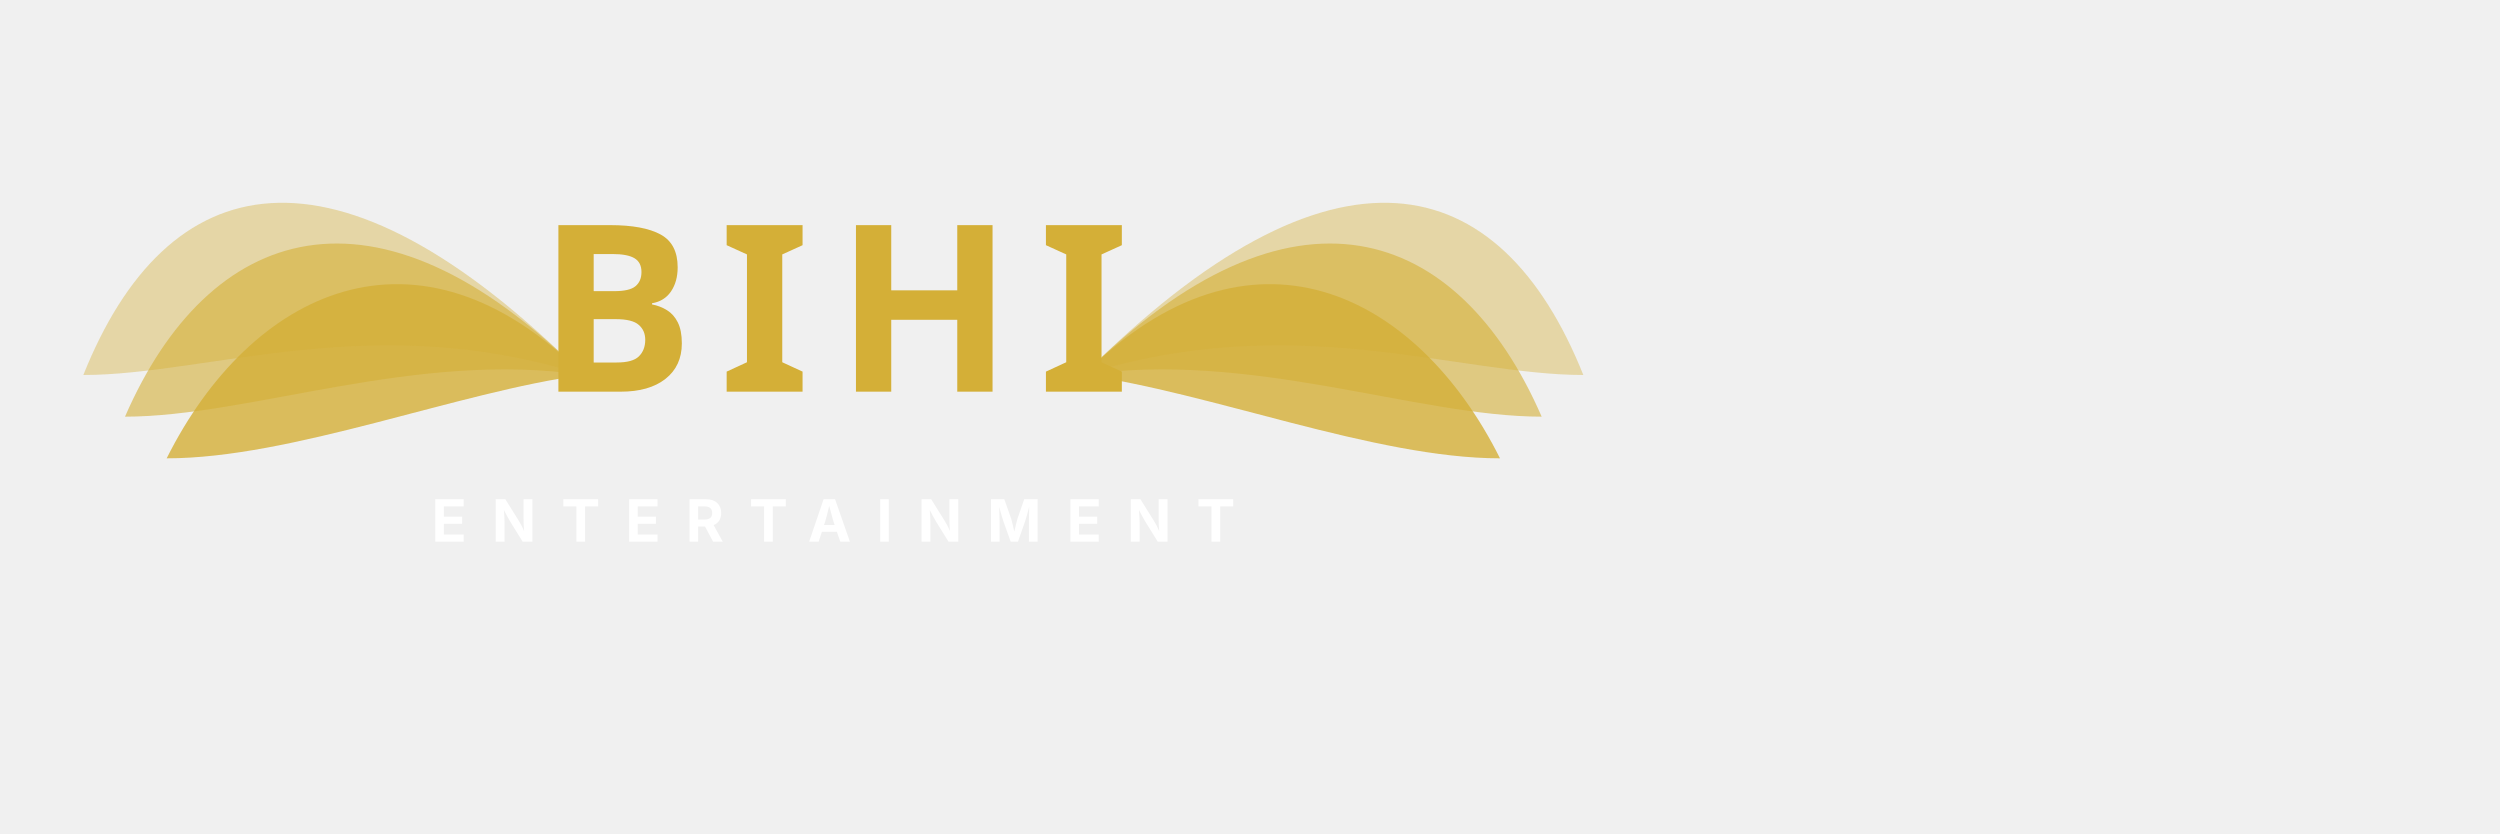
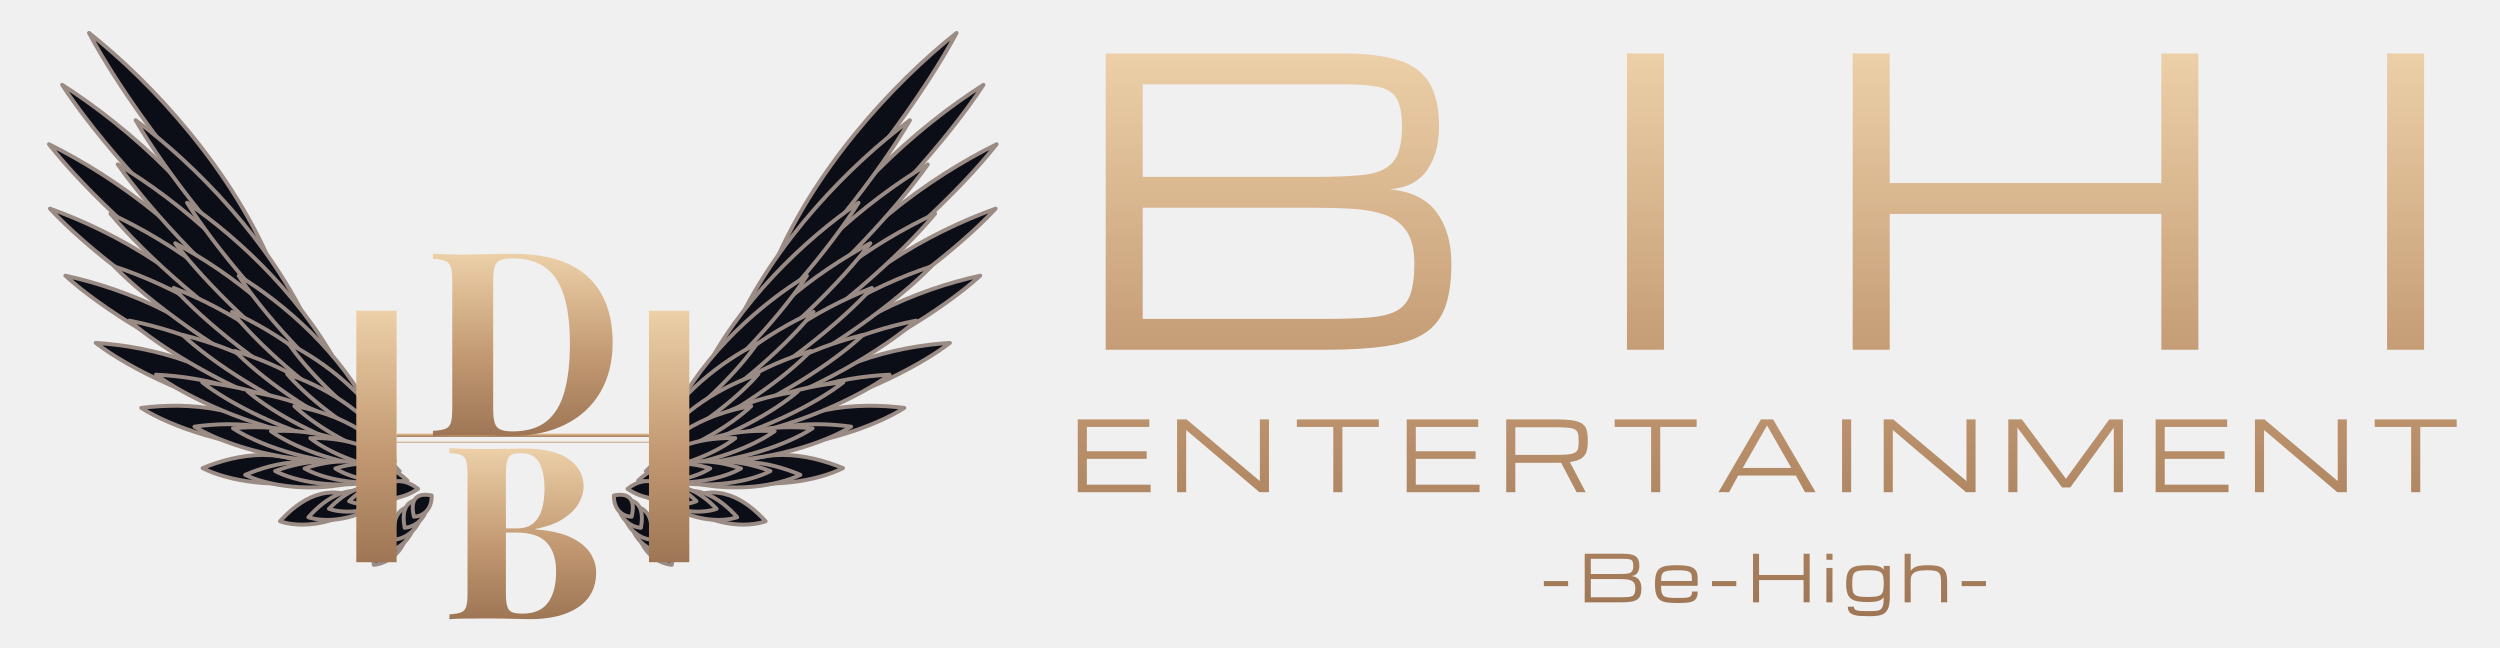
- <svg xmlns="http://www.w3.org/2000/svg" viewBox="0 0 300 100" width="300" height="100">
-   <g transform="translate(10, 5)">
-     <path d="M 60 40 C 40 20, 20 30, 10 50 C 25 50, 45 42, 60 40 Z" fill="#D4AF37" opacity="0.8" />
-     <path d="M 60 40 C 35 15, 15 22, 5 45 C 20 45, 40 37, 60 40 Z" fill="#D4AF37" opacity="0.6" />
-     <path d="M 60 40 C 30 10, 10 15, 0 40 C 15 40, 35 32, 60 40 Z" fill="#D4AF37" opacity="0.4" />
-     <path d="M 120 40 C 140 20, 160 30, 170 50 C 155 50, 135 42, 120 40 Z" fill="#D4AF37" opacity="0.8" />
-     <path d="M 120 40 C 145 15, 165 22, 175 45 C 160 45, 140 37, 120 40 Z" fill="#D4AF37" opacity="0.6" />
-     <path d="M 120 40 C 150 10, 170 15, 180 40 C 165 40, 145 32, 120 40 Z" fill="#D4AF37" opacity="0.4" />
-     <text x="90" y="42" font-family="'Oswald', sans-serif" font-size="28" font-weight="bold" fill="#D4AF37" text-anchor="middle" letter-spacing="3">BIHI</text>
-     <text x="90" y="60" font-family="'Inter', sans-serif" font-size="7" font-weight="bold" fill="#FFFFFF" text-anchor="middle" letter-spacing="3">ENTERTAINMENT</text>
+ <svg xmlns="http://www.w3.org/2000/svg" viewBox="0 0 772 200" width="772" height="200" role="img" aria-labelledby="t">
+   <defs>
+     <linearGradient id="bihi-gold-dark" x1="0" y1="0" x2="0" y2="1">
+       <stop offset="0" stop-color="#ecd0a8" />
+       <stop offset="0.55" stop-color="#c39a73" />
+       <stop offset="1" stop-color="#9e7655" />
+     </linearGradient>
+   </defs>
+   <g transform="translate(-40.16 -2.82) scale(0.2706)">
+     <g>
+       <g fill="#0b0d17" stroke="#9a8b85" stroke-width="4.5" stroke-linejoin="round">
+         <path d="M 462.0 322.0 C 415.1 205.0 321.8 104.9 250.0 48.0 C 282.8 110.2 362.2 224.0 462.0 322.0 Z" />
+         <path d="M 447.6 349.8 C 392.8 241.3 294.3 154.9 219.3 107.2 C 256.2 164.0 342.5 265.8 447.6 349.8 Z" />
+         <path d="M 440.5 381.7 C 380.6 283.4 280.1 212.4 204.3 175.0 C 243.6 225.4 333.5 313.3 440.5 381.7 Z" />
+         <path d="M 441.0 416.2 C 378.6 329.4 279.5 275.0 205.4 248.5 C 245.5 291.9 335.8 364.6 441.0 416.2 Z" />
+         <path d="M 449.3 452.2 C 387.0 377.6 292.9 340.3 223.0 325.0 C 262.3 361.0 349.5 417.9 449.3 452.2 Z" />
+         <path d="M 465.6 488.3 C 406.0 426.1 320.6 405.8 257.6 401.7 C 294.5 430.2 375.1 471.2 465.6 488.3 Z" />
+         <path d="M 490.0 523.1 C 435.6 473.2 362.8 469.3 309.6 475.9 C 342.6 497.0 413.1 522.6 490.0 523.1 Z" />
+         <path d="M 522.9 555.4 C 475.3 517.2 419.4 528.4 379.6 544.6 C 407.3 558.8 464.1 570.0 522.9 555.4 Z" />
+         <path d="M 564.4 583.9 C 523.2 557.7 489.7 581.4 467.9 605.3 C 489.8 612.8 529.9 611.0 564.4 583.9 Z" />
+         <path d="M 614.8 607.3 C 574.3 601.9 571.1 630.9 575.0 655.0 C 592.2 653.2 613.4 638.5 614.8 607.3 Z" />
+         <path d="M 504.5 389.9 C 457.8 285.4 370.2 197.4 303.2 147.6 C 335.2 203.0 411.0 303.9 504.5 389.9 Z" />
+         <path d="M 495.9 411.0 C 443.1 314.6 351.9 239.2 282.8 198.0 C 317.8 248.2 398.7 337.8 495.9 411.0 Z" />
+         <path d="M 492.5 434.6 C 435.8 347.7 343.7 286.3 274.5 254.3 C 311.2 298.7 394.5 375.6 492.5 434.6 Z" />
+         <path d="M 494.3 459.9 C 436.1 383.4 346.0 336.7 278.8 314.4 C 315.8 352.5 398.6 415.8 494.3 459.9 Z" />
+         <path d="M 501.5 485.9 C 444.1 420.3 359.0 388.7 296.0 376.3 C 332.0 407.8 411.3 457.0 501.5 485.9 Z" />
+         <path d="M 514.2 511.7 C 459.7 457.2 382.9 440.6 326.4 438.0 C 360.0 462.8 432.9 498.0 514.2 511.7 Z" />
+         <path d="M 532.7 536.6 C 483.1 492.9 417.8 490.7 370.3 497.3 C 400.3 515.7 463.7 537.4 532.7 536.6 Z" />
+         <path d="M 557.0 559.7 C 513.7 526.3 463.7 537.2 428.2 552.3 C 453.3 564.5 504.5 573.6 557.0 559.7 Z" />
+         <path d="M 587.2 580.0 C 549.6 557.2 519.7 579.0 500.3 600.7 C 520.2 607.1 556.4 604.8 587.2 580.0 Z" />
+         <path d="M 623.6 596.7 C 587.1 592.3 583.8 618.8 587.0 640.6 C 602.6 638.7 622.0 625.1 623.6 596.7 Z" />
+         <path d="M 542.4 444.3 C 499.7 355.2 421.5 282.4 361.9 241.8 C 390.9 288.6 459.0 373.3 542.4 444.3 Z" />
+         <path d="M 537.4 461.6 C 489.8 380.6 409.3 320.3 348.4 288.0 C 379.7 329.8 451.6 403.3 537.4 461.6 Z" />
+         <path d="M 536.7 480.6 C 486.5 409.1 406.5 362.3 346.6 339.0 C 378.9 375.0 451.6 436.1 536.7 480.6 Z" />
+         <path d="M 540.4 500.6 C 490.0 439.2 413.6 406.6 356.7 392.6 C 388.6 422.5 459.3 470.4 540.4 500.6 Z" />
+         <path d="M 548.8 520.8 C 500.4 469.8 430.7 451.4 379.2 446.7 C 409.2 470.3 474.9 505.0 548.8 520.8 Z" />
+         <path d="M 561.9 540.4 C 517.6 499.6 457.9 495.0 414.3 499.2 C 441.2 516.7 498.8 538.5 561.9 540.4 Z" />
+         <path d="M 579.9 558.7 C 541.2 527.7 495.2 535.7 462.4 548.0 C 485.0 559.7 531.5 569.4 579.9 558.7 Z" />
+         <path d="M 602.9 574.7 C 569.7 553.6 542.0 572.2 523.8 591.1 C 541.6 597.2 574.3 596.0 602.9 574.7 Z" />
+         <path d="M 631.0 587.9 C 598.7 583.7 596.0 607.0 599.0 626.2 C 612.8 624.7 629.7 612.8 631.0 587.9 Z" />
+         <path d="M 573.4 484.8 C 537.5 412.2 471.3 355.8 420.8 325.1 C 445.2 362.9 502.7 430.1 573.4 484.8 Z" />
+         <path d="M 570.8 498.6 C 531.2 433.7 464.0 389.2 413.2 366.3 C 439.3 399.3 499.2 455.9 570.8 498.6 Z" />
+         <path d="M 571.9 513.5 C 530.9 457.4 465.5 425.5 416.5 411.0 C 443.0 438.6 502.5 483.7 571.9 513.5 Z" />
+         <path d="M 576.9 528.9 C 536.6 482.1 476.2 463.2 431.2 457.2 C 456.6 479.1 512.7 512.2 576.9 528.9 Z" />
+         <path d="M 585.7 544.1 C 548.3 506.5 496.0 500.2 457.6 502.5 C 480.6 518.9 530.3 540.1 585.7 544.1 Z" />
+         <path d="M 598.5 558.3 C 565.8 529.6 525.2 535.1 496.0 545.0 C 515.4 556.1 555.8 566.2 598.5 558.3 Z" />
+         <path d="M 615.5 570.8 C 587.4 551.0 563.0 566.4 546.8 582.4 C 561.9 588.5 590.2 588.6 615.5 570.8 Z" />
+         <path d="M 636.7 580.9 C 608.8 576.6 607.1 596.2 610.2 612.7 C 622.1 611.8 636.4 602.2 636.7 580.9 Z" />
+         <path d="M 596.9 514.9 C 569.1 460.8 517.3 422.5 477.7 402.5 C 496.6 430.2 541.5 478.1 596.9 514.9 Z" />
+         <path d="M 596.4 525.6 C 566.3 478.3 515.0 450.3 476.1 437.2 C 496.0 460.6 541.7 499.2 596.4 525.6 Z" />
+         <path d="M 598.9 536.9 C 568.6 497.0 520.4 479.8 484.3 473.8 C 503.8 492.6 547.7 521.4 598.9 536.9 Z" />
+         <path d="M 604.5 548.2 C 575.9 515.9 533.7 509.4 502.5 510.4 C 520.5 524.7 559.9 543.6 604.5 548.2 Z" />
+         <path d="M 613.4 558.9 C 587.9 534.0 555.0 537.5 531.1 545.0 C 546.4 554.8 578.6 564.3 613.4 558.9 Z" />
+         <path d="M 625.5 568.3 C 603.5 550.7 583.7 562.7 570.4 575.6 C 582.4 581.2 604.9 582.3 625.5 568.3 Z" />
+         <path d="M 641.0 575.8 C 618.3 571.3 617.6 586.9 620.8 600.1 C 630.3 599.8 641.5 592.7 641.0 575.8 Z" />
+       </g>
+     </g>
+     <g transform="translate(1490 0) scale(-1 1)">
+       <g fill="#0b0d17" stroke="#9a8b85" stroke-width="4.5" stroke-linejoin="round">
+         <path d="M 462.0 322.0 C 415.1 205.0 321.8 104.9 250.0 48.0 C 282.8 110.2 362.2 224.0 462.0 322.0 Z" />
+         <path d="M 447.6 349.8 C 392.8 241.3 294.3 154.9 219.3 107.2 C 256.2 164.0 342.5 265.8 447.6 349.8 Z" />
+         <path d="M 440.5 381.7 C 380.6 283.4 280.1 212.4 204.3 175.0 C 243.6 225.4 333.5 313.3 440.5 381.7 Z" />
+         <path d="M 441.0 416.2 C 378.6 329.4 279.5 275.0 205.4 248.5 C 245.5 291.9 335.8 364.6 441.0 416.2 Z" />
+         <path d="M 449.3 452.2 C 387.0 377.6 292.9 340.3 223.0 325.0 C 262.3 361.0 349.5 417.9 449.3 452.2 Z" />
+         <path d="M 465.6 488.3 C 406.0 426.1 320.6 405.8 257.6 401.7 C 294.5 430.2 375.1 471.2 465.6 488.3 Z" />
+         <path d="M 490.0 523.1 C 435.6 473.2 362.8 469.3 309.6 475.9 C 342.6 497.0 413.1 522.6 490.0 523.1 Z" />
+         <path d="M 522.9 555.4 C 475.3 517.2 419.4 528.4 379.6 544.6 C 407.3 558.8 464.1 570.0 522.9 555.4 Z" />
+         <path d="M 564.4 583.9 C 523.2 557.7 489.7 581.4 467.9 605.3 C 489.8 612.8 529.9 611.0 564.4 583.9 Z" />
+         <path d="M 614.8 607.3 C 574.3 601.9 571.1 630.9 575.0 655.0 C 592.2 653.2 613.4 638.5 614.8 607.3 Z" />
+         <path d="M 504.5 389.9 C 457.8 285.4 370.2 197.4 303.2 147.6 C 335.2 203.0 411.0 303.9 504.5 389.9 Z" />
+         <path d="M 495.9 411.0 C 443.1 314.6 351.9 239.2 282.8 198.0 C 317.8 248.2 398.7 337.8 495.9 411.0 Z" />
+         <path d="M 492.5 434.6 C 435.8 347.7 343.7 286.3 274.5 254.3 C 311.2 298.7 394.5 375.6 492.5 434.6 Z" />
+         <path d="M 494.3 459.9 C 436.1 383.4 346.0 336.7 278.8 314.4 C 315.8 352.5 398.6 415.8 494.3 459.9 Z" />
+         <path d="M 501.5 485.9 C 444.1 420.3 359.0 388.7 296.0 376.3 C 332.0 407.8 411.3 457.0 501.5 485.9 Z" />
+         <path d="M 514.2 511.7 C 459.7 457.2 382.9 440.6 326.4 438.0 C 360.0 462.8 432.9 498.0 514.2 511.7 Z" />
+         <path d="M 532.7 536.6 C 483.1 492.9 417.8 490.7 370.3 497.3 C 400.3 515.7 463.7 537.4 532.7 536.6 Z" />
+         <path d="M 557.0 559.7 C 513.7 526.3 463.7 537.2 428.2 552.3 C 453.3 564.5 504.5 573.6 557.0 559.7 Z" />
+         <path d="M 587.2 580.0 C 549.6 557.2 519.7 579.0 500.3 600.7 C 520.2 607.1 556.4 604.8 587.2 580.0 Z" />
+         <path d="M 623.6 596.7 C 587.1 592.3 583.8 618.8 587.0 640.6 C 602.6 638.7 622.0 625.1 623.6 596.7 Z" />
+         <path d="M 542.4 444.3 C 499.7 355.2 421.5 282.4 361.9 241.8 C 390.9 288.6 459.0 373.3 542.4 444.3 Z" />
+         <path d="M 537.4 461.6 C 489.8 380.6 409.3 320.3 348.4 288.0 C 379.7 329.8 451.6 403.3 537.4 461.6 Z" />
+         <path d="M 536.7 480.6 C 486.5 409.1 406.5 362.3 346.6 339.0 C 378.9 375.0 451.6 436.1 536.7 480.6 Z" />
+         <path d="M 540.4 500.6 C 490.0 439.2 413.6 406.6 356.7 392.6 C 388.6 422.5 459.3 470.4 540.4 500.6 Z" />
+         <path d="M 548.8 520.8 C 500.4 469.8 430.7 451.4 379.2 446.7 C 409.2 470.3 474.9 505.0 548.8 520.8 Z" />
+         <path d="M 561.9 540.4 C 517.6 499.6 457.9 495.0 414.3 499.2 C 441.2 516.7 498.8 538.5 561.9 540.4 Z" />
+         <path d="M 579.9 558.7 C 541.2 527.7 495.2 535.7 462.4 548.0 C 485.0 559.7 531.5 569.4 579.9 558.7 Z" />
+         <path d="M 602.9 574.7 C 569.7 553.6 542.0 572.2 523.8 591.1 C 541.6 597.2 574.3 596.0 602.9 574.7 Z" />
+         <path d="M 631.0 587.9 C 598.7 583.7 596.0 607.0 599.0 626.2 C 612.8 624.7 629.7 612.8 631.0 587.9 Z" />
+         <path d="M 573.4 484.8 C 537.5 412.2 471.3 355.8 420.8 325.1 C 445.2 362.9 502.7 430.1 573.4 484.8 Z" />
+         <path d="M 570.8 498.6 C 531.2 433.7 464.0 389.2 413.2 366.3 C 439.3 399.3 499.2 455.9 570.8 498.6 Z" />
+         <path d="M 571.9 513.5 C 530.9 457.4 465.5 425.5 416.5 411.0 C 443.0 438.6 502.5 483.7 571.9 513.5 Z" />
+         <path d="M 576.9 528.9 C 536.6 482.1 476.2 463.2 431.2 457.2 C 456.6 479.1 512.7 512.2 576.9 528.9 Z" />
+         <path d="M 585.7 544.1 C 548.3 506.5 496.0 500.2 457.6 502.5 C 480.6 518.9 530.3 540.1 585.7 544.1 Z" />
+         <path d="M 598.5 558.3 C 565.8 529.6 525.2 535.1 496.0 545.0 C 515.4 556.1 555.8 566.2 598.5 558.3 Z" />
+         <path d="M 615.5 570.8 C 587.4 551.0 563.0 566.4 546.8 582.4 C 561.9 588.5 590.2 588.6 615.5 570.8 Z" />
+         <path d="M 636.7 580.9 C 608.8 576.6 607.1 596.2 610.2 612.7 C 622.1 611.8 636.4 602.2 636.7 580.9 Z" />
+         <path d="M 596.9 514.9 C 569.1 460.8 517.3 422.5 477.7 402.5 C 496.6 430.2 541.5 478.1 596.9 514.9 Z" />
+         <path d="M 596.4 525.6 C 566.3 478.3 515.0 450.3 476.1 437.2 C 496.0 460.6 541.7 499.2 596.4 525.6 Z" />
+         <path d="M 598.9 536.9 C 568.6 497.0 520.4 479.8 484.3 473.8 C 503.8 492.6 547.7 521.4 598.9 536.9 Z" />
+         <path d="M 604.5 548.2 C 575.9 515.9 533.7 509.4 502.5 510.4 C 520.5 524.7 559.9 543.6 604.5 548.2 Z" />
+         <path d="M 613.4 558.9 C 587.9 534.0 555.0 537.5 531.1 545.0 C 546.4 554.8 578.6 564.3 613.4 558.9 Z" />
+         <path d="M 625.5 568.3 C 603.5 550.7 583.7 562.7 570.4 575.6 C 582.4 581.2 604.9 582.3 625.5 568.3 Z" />
+         <path d="M 641.0 575.8 C 618.3 571.3 617.6 586.9 620.8 600.1 C 630.3 599.8 641.5 592.7 641.0 575.8 Z" />
+       </g>
+     </g>
+     <g>
+       <rect x="555" y="365" width="46" height="287" fill="url(#bihi-gold-dark)" />
+       <rect x="889" y="365" width="46" height="287" fill="url(#bihi-gold-dark)" />
+       <rect x="601" y="505" width="288" height="4" fill="url(#bihi-gold-dark)" />
+       <rect x="601" y="514" width="288" height="1.6" fill="url(#bihi-gold-dark)" opacity="0.7" />
+       <path fill="url(#bihi-gold-dark)" d="M733.249 300.0Q791.124 300.0 819.328 326.294Q847.531 352.588 847.531 401.65Q847.531 433.672 833.723 457.616Q819.915 481.559 793.621 494.78Q767.328 508.0 730.605 508.0Q725.904 508.0 718.266 507.706Q710.627 507.412 702.401 507.266Q694.175 507.119 687.712 507.119Q674.785 507.119 662.299 507.266Q649.814 507.412 642.469 508.0V502.124Q651.87 501.537 656.571 499.774Q661.271 498.011 662.887 492.723Q664.503 487.435 664.503 476.859V331.141Q664.503 320.271 662.887 315.13Q661.271 309.989 656.424 308.079Q651.576 306.169 642.469 305.876V300.0Q649.814 300.294 662.299 300.734Q674.785 301.175 687.124 300.881Q697.701 300.588 711.068 300.294Q724.435 300.0 733.249 300.0ZM732.955 305.288Q719.441 305.288 715.328 310.282Q711.215 315.277 711.215 330.554V477.446Q711.215 492.723 715.475 497.718Q719.734 502.712 733.249 502.712Q757.927 502.712 772.175 491.107Q786.424 479.503 792.593 457.175Q798.763 434.847 798.763 402.825Q798.763 369.921 792.153 348.328Q785.542 326.734 771.147 316.011Q756.751 305.288 732.955 305.288Z" />
+       <path fill="url(#bihi-gold-dark)" d="M661.271 522.0Q668.432 522.275 680.0 522.551Q691.568 522.826 703.136 522.826Q716.356 522.826 728.75 522.551Q741.144 522.275 746.377 522.275Q780.53 522.275 797.468 534.394Q814.407 546.513 814.407 565.517Q814.407 575.157 808.623 585.072Q802.839 594.987 790.72 602.699Q778.602 610.411 759.322 613.992V614.542Q785.212 616.47 800.36 623.907Q815.508 631.343 822.119 641.809Q828.729 652.275 828.729 663.568Q828.729 680.919 819.64 692.763Q810.551 704.606 793.475 710.803Q776.398 717.0 752.712 717.0Q746.102 717.0 733.708 716.587Q721.314 716.174 703.686 716.174Q691.568 716.174 680.0 716.311Q668.432 716.449 661.271 717.0V711.492Q670.085 710.941 674.492 709.288Q678.898 707.636 680.413 702.678Q681.928 697.72 681.928 687.805V551.195Q681.928 541.004 680.413 536.184Q678.898 531.364 674.354 529.574Q669.809 527.784 661.271 527.508ZM725.72 618.123V687.805Q725.72 697.445 727.235 702.403Q728.75 707.36 732.744 709.013Q736.737 710.665 744.725 710.665Q764.555 710.665 773.782 698.133Q783.008 685.602 783.008 662.466Q783.008 641.258 772.405 629.691Q761.801 618.123 737.288 618.123ZM742.797 527.508Q732.055 527.508 728.888 532.191Q725.72 536.873 725.72 551.195V613.441H737.564Q750.508 613.441 757.394 607.244Q764.28 601.047 767.034 590.718Q769.788 580.39 769.788 568.547Q769.788 548.165 763.453 537.837Q757.119 527.508 742.797 527.508Z" />
+     </g>
  </g>
+   <path fill="url(#bihi-gold-dark)" d="M341.438 108.0V16.5H414.352Q424.717 16.5 431.359 18.436Q438.001 20.372 441.188 25.287Q444.375 30.201 444.375 39.196Q444.375 47.298 440.622 52.6Q436.869 57.901 429.125 58.438Q439.252 59.45 443.72 65.675Q448.188 71.9 448.188 81.312Q448.188 89.474 446.311 94.716Q444.435 99.958 440.026 102.847Q435.618 105.736 428.083 106.868Q420.547 108.0 409.288 108.0ZM352.875 54.625H406.19Q415.424 54.625 421.321 53.97Q427.219 53.314 430.078 50.098Q432.938 46.881 432.938 39.196Q432.938 33.18 431.24 30.38Q429.542 27.58 425.491 26.806Q421.44 26.031 414.352 26.031H352.875ZM352.875 98.469H409.288Q417.449 98.469 422.781 98.052Q428.112 97.635 431.18 96.026Q434.248 94.418 435.499 90.933Q436.75 87.448 436.75 81.312Q436.75 74.998 434.397 71.483Q432.044 67.969 427.844 66.42Q423.645 64.871 418.104 64.514Q412.564 64.156 406.19 64.156H352.875ZM502.404 108.0V16.5H513.841V108.0ZM572.108 108.0V16.5H583.546V56.531H667.421V16.5H678.858V108.0H667.421V66.062H583.546V108.0ZM737.125 108.0V16.5H748.563V108.0Z M332.812 152.0V129.5H354.902V131.844H335.625V139.344H354.097V141.688H335.625V149.656H355.312V152.0ZM363.482 152.0V129.5H366.412L389.014 148.528H389.044V129.5H391.856V152.0H388.927L366.324 132.811H366.295V152.0ZM411.715 152.0V131.844H400.465V129.5H425.778V131.844H414.528V152.0ZM434.387 152.0V129.5H456.477V131.844H437.2V139.344H455.671V141.688H437.2V149.656H456.887V152.0ZM465.116 129.5H480.174Q483.47 129.5 485.484 129.793Q487.498 130.086 488.538 130.804Q489.578 131.521 489.945 132.767Q490.311 134.012 490.311 135.916V136.502Q490.311 138.26 489.893 139.527Q489.476 140.794 488.289 141.578Q487.103 142.361 484.774 142.684L489.666 152.0H486.854L482.064 142.889Q481.771 142.903 481.456 142.903Q481.141 142.903 480.804 142.903H467.928V152.0H465.116ZM467.928 140.472H480.365Q482.869 140.472 484.312 140.303Q485.755 140.135 486.436 139.71Q487.118 139.285 487.308 138.509Q487.498 137.732 487.498 136.502V135.916Q487.498 134.524 487.235 133.719Q486.971 132.913 486.18 132.532Q485.389 132.151 483.822 132.042Q482.254 131.932 479.632 131.932H467.928ZM509.862 152.0V131.844H498.612V129.5H523.925V131.844H512.675V152.0ZM530.659 152.0 543.784 129.5H547.534L560.659 152.0H557.378L554.565 146.844H536.753L533.94 152.0ZM538.159 144.5H553.159L545.659 131.375ZM568.829 152.0V129.5H571.641V152.0ZM581.686 152.0V129.5H584.616L607.218 148.528H607.248V129.5H610.06V152.0H607.131L584.528 132.811H584.499V152.0ZM620.164 152.0V129.5H624.353L637.961 147.854L651.365 129.5H655.554V152.0H652.742V132.049L639.309 150.521H636.76L622.976 132.049V152.0ZM665.658 152.0V129.5H687.747V131.844H668.47V139.344H686.942V141.688H668.47V149.656H688.158V152.0ZM696.327 152.0V129.5H699.257L721.86 148.528H721.889V129.5H724.701V152.0H721.772L699.169 132.811H699.14V152.0ZM744.561 152.0V131.844H733.311V129.5H758.623V131.844H747.373V152.0Z M476.736 181.0V179.438H484.236V181.0ZM489.361 186.0V171.0H501.314Q503.014 171.0 504.103 171.317Q505.191 171.635 505.714 172.44Q506.236 173.246 506.236 174.721Q506.236 176.049 505.621 176.918Q505.006 177.787 503.736 177.875Q505.396 178.041 506.129 179.062Q506.861 180.082 506.861 181.625Q506.861 182.963 506.554 183.822Q506.246 184.682 505.523 185.155Q504.801 185.629 503.565 185.814Q502.33 186.0 500.484 186.0ZM491.236 177.25H499.977Q501.49 177.25 502.457 177.143Q503.424 177.035 503.893 176.508Q504.361 175.98 504.361 174.721Q504.361 173.734 504.083 173.275Q503.805 172.816 503.141 172.689Q502.477 172.562 501.314 172.562H491.236ZM491.236 184.438H500.484Q501.822 184.438 502.696 184.369Q503.57 184.301 504.073 184.037Q504.576 183.773 504.781 183.202Q504.986 182.631 504.986 181.625Q504.986 180.59 504.601 180.014Q504.215 179.438 503.526 179.184Q502.838 178.93 501.93 178.871Q501.021 178.812 499.977 178.812H491.236ZM524.242 182.66Q524.242 183.92 523.866 184.643Q523.49 185.365 522.719 185.697Q521.947 186.029 520.751 186.122Q519.555 186.215 517.904 186.215Q516.02 186.215 514.706 186.024Q513.393 185.834 512.587 185.243Q511.781 184.652 511.415 183.471Q511.049 182.289 511.049 180.316Q511.049 178.402 511.405 177.25Q511.762 176.098 512.562 175.512Q513.363 174.926 514.667 174.73Q515.971 174.535 517.855 174.535Q520.014 174.535 521.43 174.838Q522.846 175.141 523.544 175.99Q524.242 176.84 524.242 178.48V180.893H512.934Q512.943 182.143 513.109 182.895Q513.275 183.646 513.773 184.027Q514.271 184.408 515.263 184.53Q516.254 184.652 517.904 184.652Q519.389 184.652 520.302 184.594Q521.215 184.535 521.688 184.335Q522.162 184.135 522.328 183.734Q522.494 183.334 522.494 182.66ZM517.855 176.098Q516.264 176.098 515.292 176.215Q514.32 176.332 513.812 176.669Q513.305 177.006 513.124 177.67Q512.943 178.334 512.934 179.418H522.445V178.48Q522.445 177.777 522.284 177.313Q522.123 176.85 521.654 176.581Q521.186 176.312 520.272 176.205Q519.359 176.098 517.855 176.098ZM528.664 181.0V179.438H536.164V181.0ZM541.328 186.0V171.0H543.203V177.562H556.953V171.0H558.828V186.0H556.953V179.125H543.203V186.0ZM563.992 186.0V175.375H565.867V186.0ZM563.992 172.875V171.0H565.867V172.875ZM577.271 190.287Q575.777 190.287 574.552 190.214Q573.326 190.141 572.447 189.862Q571.568 189.584 571.09 188.983Q570.611 188.383 570.611 187.338H572.486Q572.486 188.021 573.019 188.314Q573.551 188.607 574.615 188.666Q575.68 188.725 577.271 188.725Q578.453 188.725 579.293 188.651Q580.133 188.578 580.665 188.227Q581.197 187.875 581.446 187.05Q581.695 186.225 581.695 184.73V184.467Q581.012 185.346 579.815 185.629Q578.619 185.912 576.852 185.912Q575.025 185.912 573.736 185.702Q572.447 185.492 571.642 184.906Q570.836 184.32 570.465 183.207Q570.094 182.094 570.094 180.297Q570.094 178.383 570.465 177.23Q570.836 176.078 571.642 175.497Q572.447 174.916 573.736 174.726Q575.025 174.535 576.852 174.535Q578.619 174.535 579.815 174.794Q581.012 175.053 581.695 175.941V174.75H583.57V184.809Q583.531 186.664 583.102 187.763Q582.672 188.861 581.876 189.403Q581.08 189.945 579.923 190.116Q578.766 190.287 577.271 190.287ZM581.695 180.297Q581.695 178.9 581.524 178.065Q581.354 177.23 580.86 176.806Q580.367 176.381 579.405 176.239Q578.443 176.098 576.852 176.098Q575.172 176.098 574.19 176.239Q573.209 176.381 572.73 176.806Q572.252 177.23 572.11 178.065Q571.969 178.9 571.969 180.297Q571.969 181.566 572.11 182.367Q572.252 183.168 572.726 183.598Q573.199 184.027 574.186 184.188Q575.172 184.35 576.852 184.35Q578.443 184.35 579.405 184.188Q580.367 184.027 580.86 183.598Q581.354 183.168 581.524 182.367Q581.695 181.566 581.695 180.297ZM588.148 186.0V171.0H590.023V176.244Q590.443 175.678 591.063 175.297Q591.684 174.916 592.724 174.726Q593.764 174.535 595.453 174.535Q597.66 174.535 598.935 174.965Q600.209 175.395 600.746 176.498Q601.283 177.602 601.283 179.623V186.0H599.398V179.623Q599.398 178.471 599.203 177.768Q599.008 177.064 598.534 176.703Q598.061 176.342 597.23 176.22Q596.4 176.098 595.121 176.098Q593.168 176.098 592.055 176.42Q590.941 176.742 590.482 177.431Q590.023 178.119 590.023 179.223V186.0ZM605.764 181.0V179.438H613.264V181.0Z" />
</svg>
